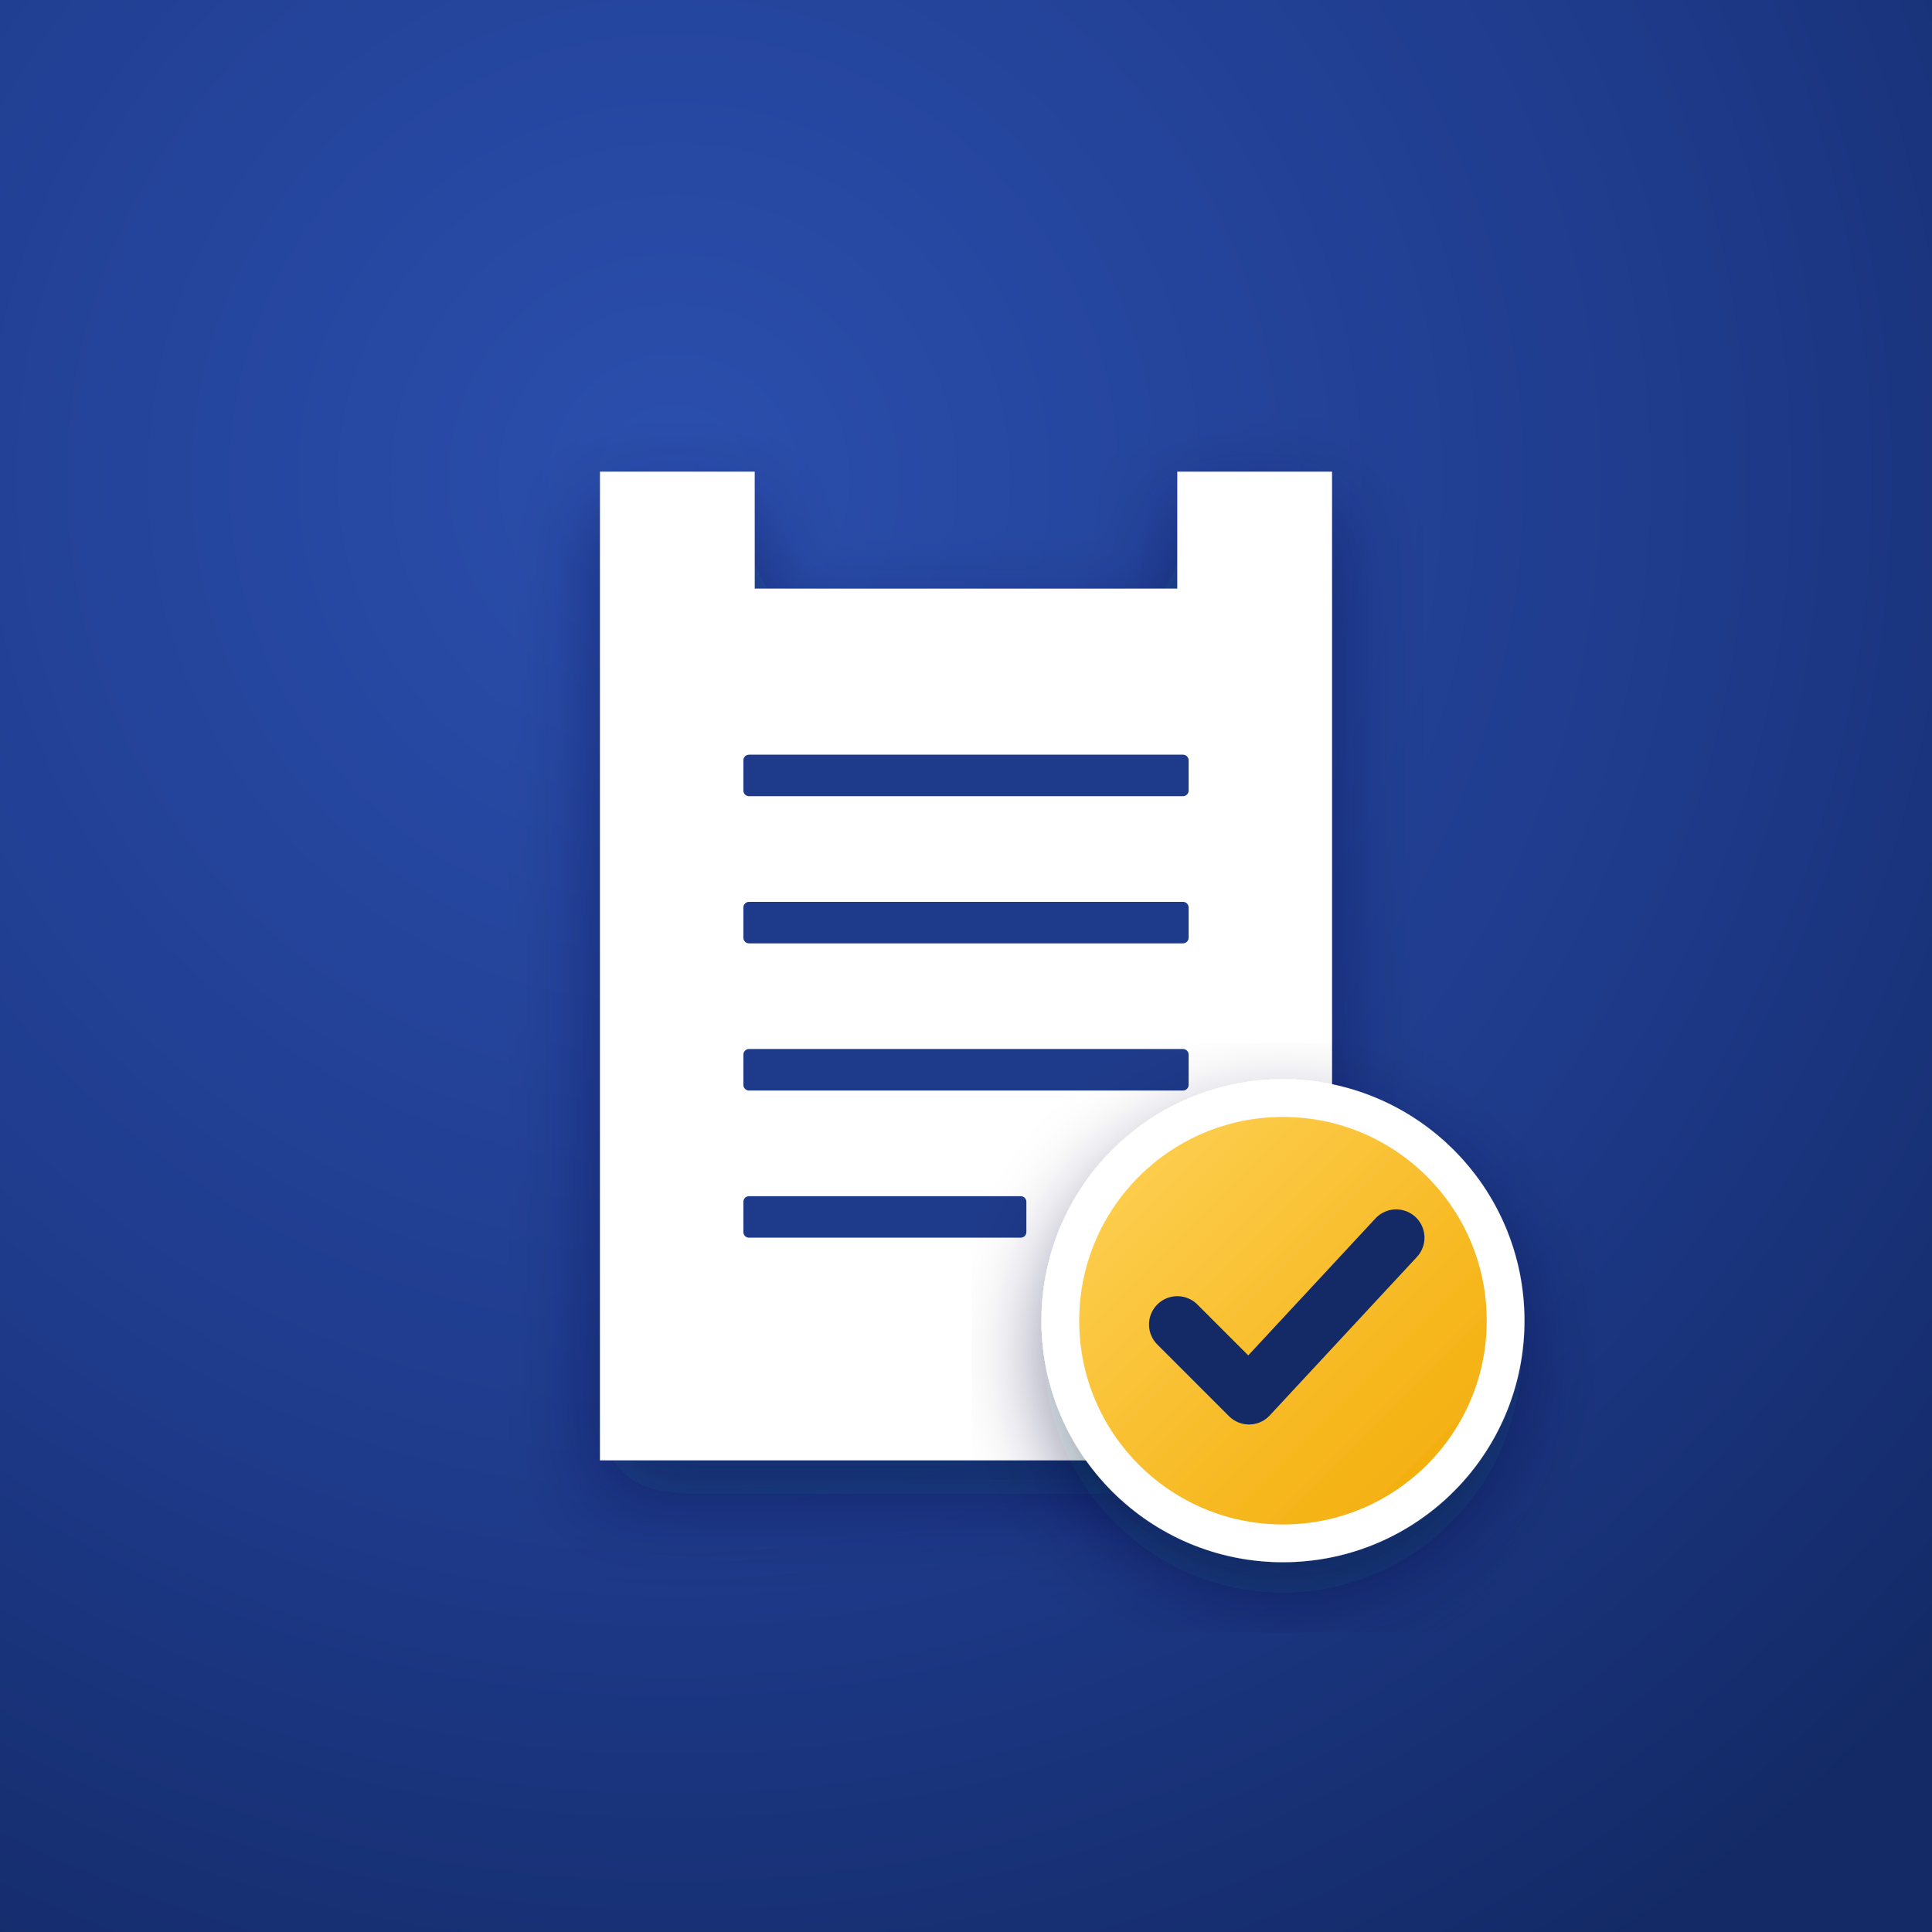
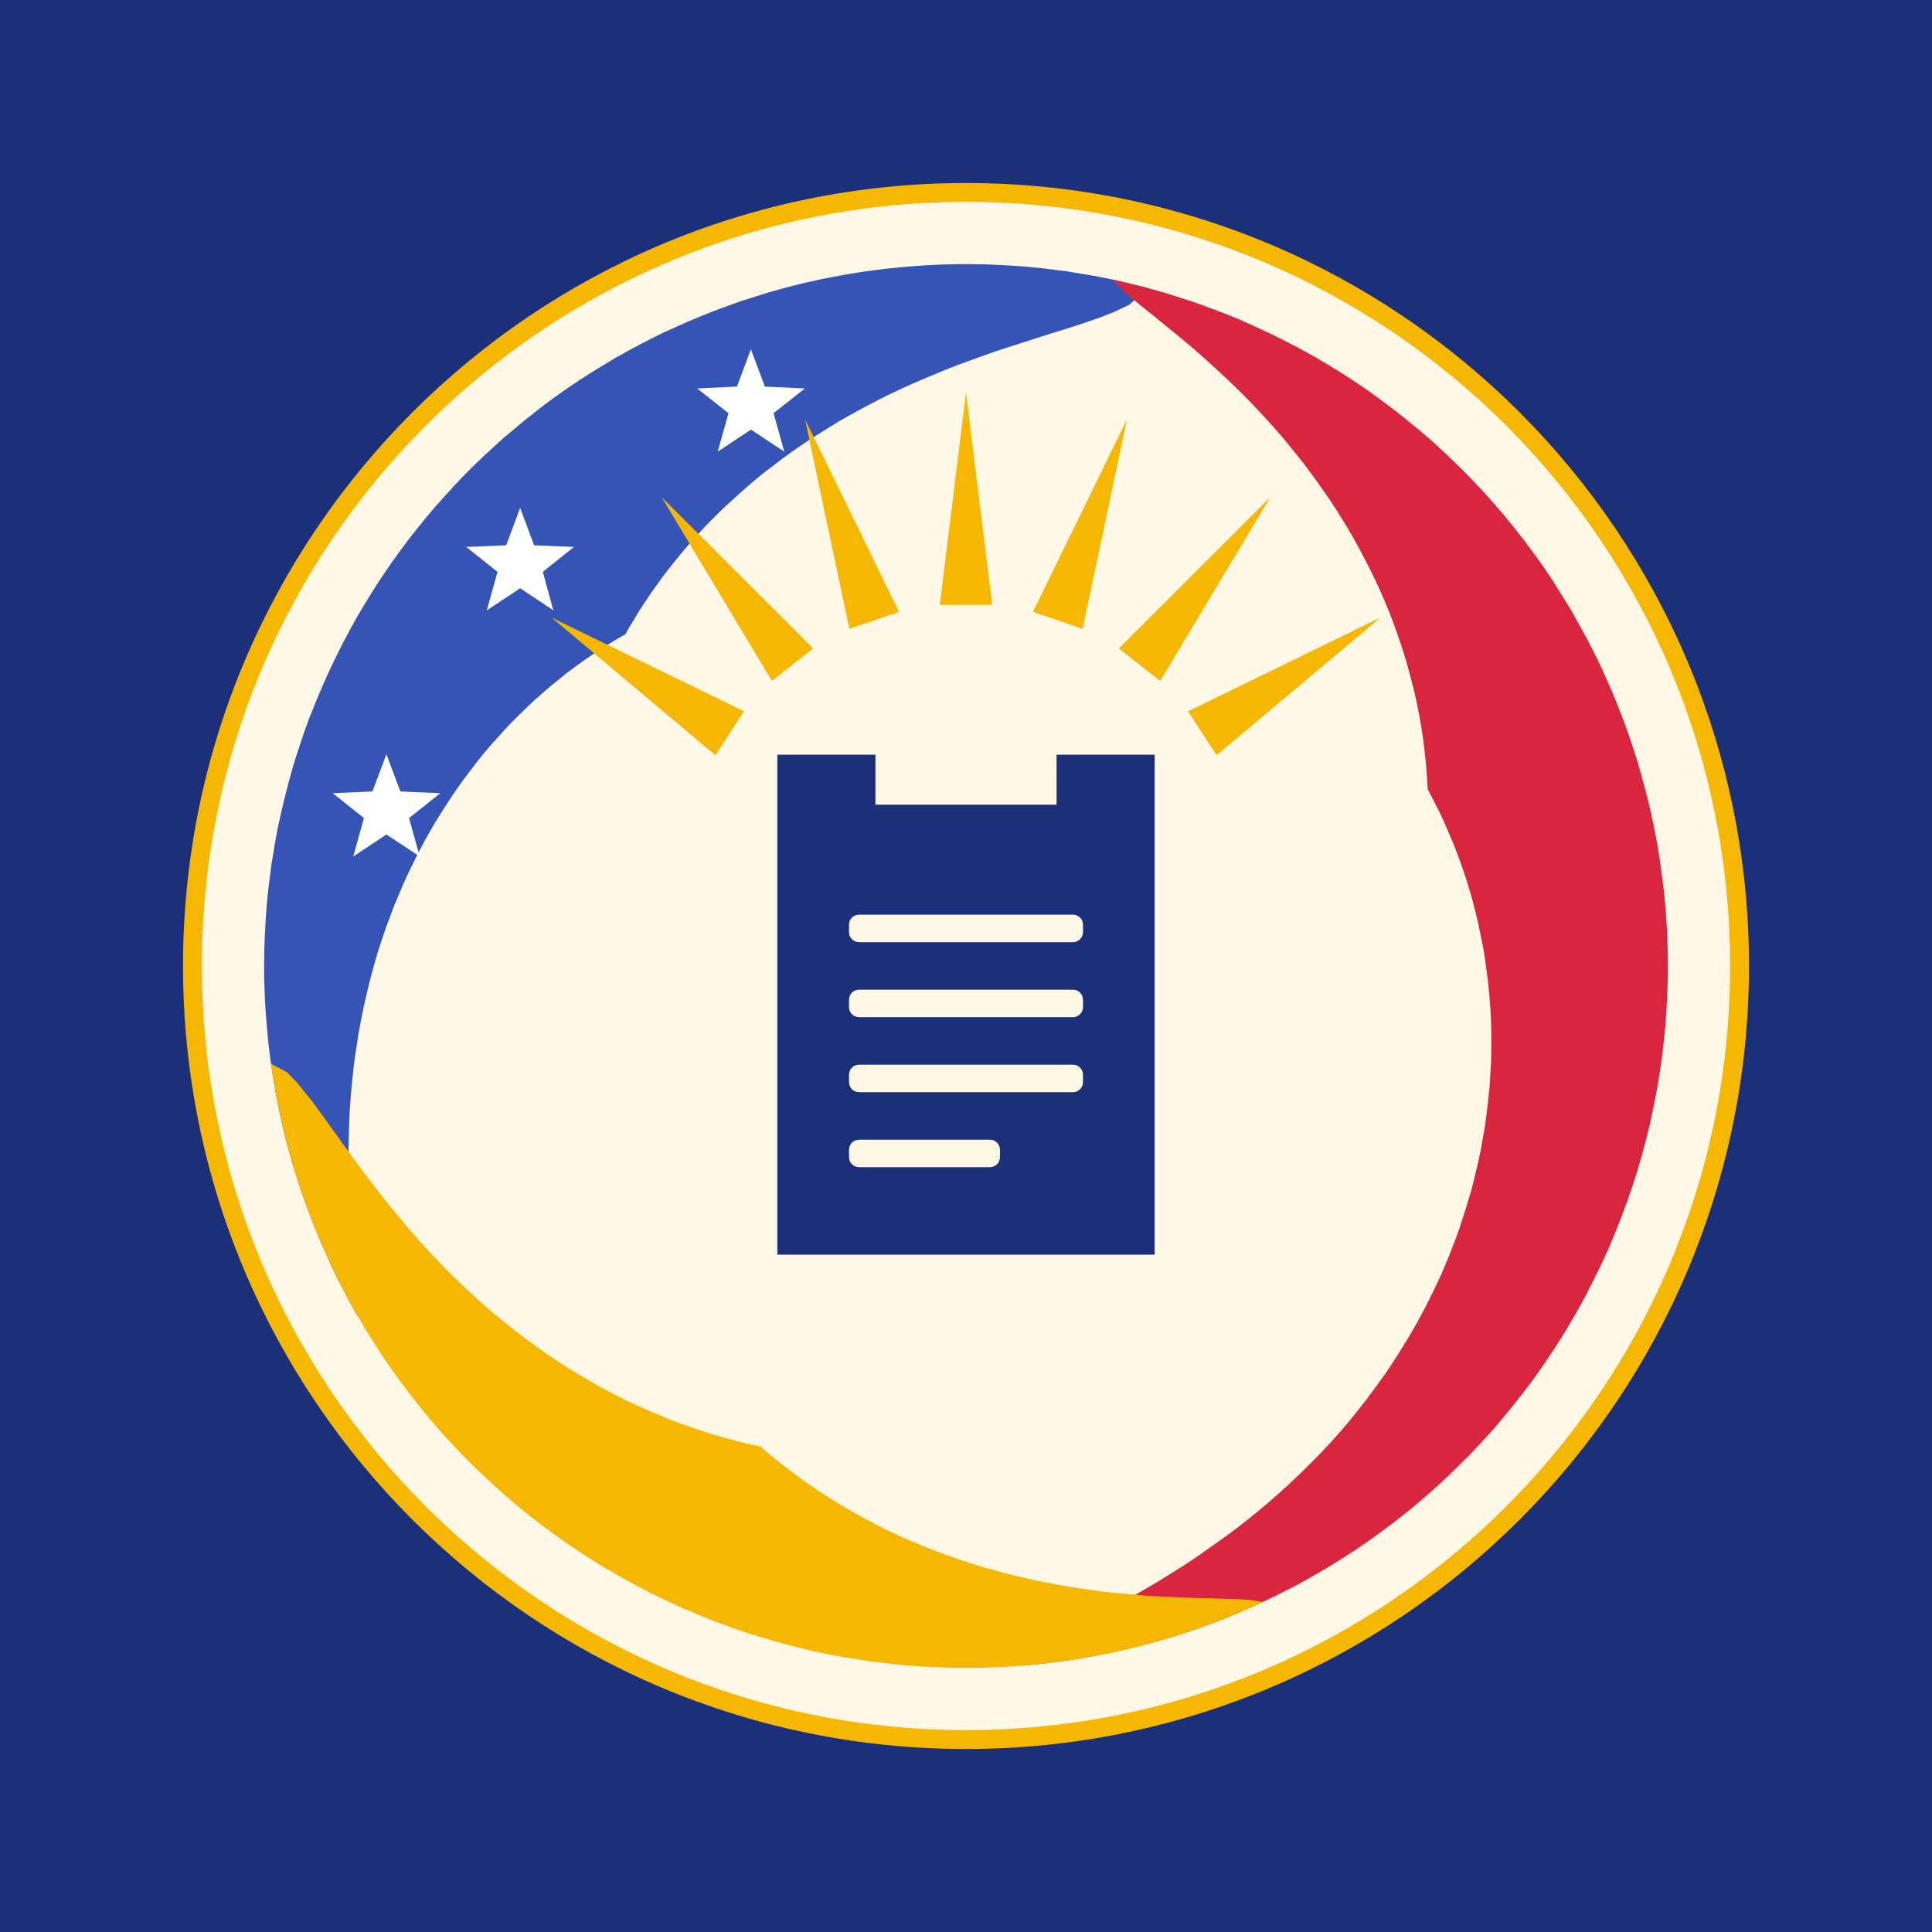
<svg xmlns="http://www.w3.org/2000/svg" viewBox="0 0 1024 1024" width="1024" height="1024">
-   <defs>
-     <radialGradient id="bg" cx="35%" cy="25%" r="90%">
-       <stop offset="0" stop-color="#2B4FAE" />
-       <stop offset="0.6" stop-color="#1E3A8A" />
-       <stop offset="1" stop-color="#132A66" />
-     </radialGradient>
-     <linearGradient id="gold" x1="0" y1="0" x2="1" y2="1">
-       <stop offset="0" stop-color="#FFD45C" />
-       <stop offset="1" stop-color="#F2A900" />
-     </linearGradient>
-     <filter id="sh" x="-20%" y="-20%" width="140%" height="140%">
-       <feDropShadow dx="0" dy="18" stdDeviation="22" flood-color="#0A1840" flood-opacity="0.45" />
-     </filter>
-   </defs>
-   <rect width="1024" height="1024" fill="url(#bg)" />
-   <g filter="url(#sh)">
-     <path d="M318 250 h82 v62 h224 v-62 h82 v524 h-388 z" fill="#FFFFFF" />
-   </g>
-   <g fill="#1E3A8A">
-     <rect x="394" y="400" width="236" height="22" rx="3" />
-     <rect x="394" y="478" width="236" height="22" rx="3" />
-     <rect x="394" y="556" width="236" height="22" rx="3" />
-     <rect x="394" y="634" width="150" height="22" rx="3" />
-   </g>
-   <g filter="url(#sh)">
-     <circle cx="680" cy="700" r="118" fill="url(#gold)" stroke="#FFFFFF" stroke-width="20" />
-   </g>
-   <path d="M624 702 l38 38 l78 -84" fill="none" stroke="#132A66" stroke-width="30" stroke-linecap="round" stroke-linejoin="round" />
+   <rect width="1024" height="1024" fill="#1B2F7A" />
+   <path d="M991.0,512.0 L990.9,516.2 L990.6,520.4 L990.1,524.5 L989.3,528.7 L988.4,532.8 L987.4,536.9 L986.1,541.0 L984.8,545.1 L983.3,549.1 L981.8,553.1 L980.1,557.1 L978.5,561.0 L976.8,565.0 L975.2,568.9 L973.5,572.8 L971.9,576.6 L970.4,580.5 L969.0,584.4 L967.7,588.3 L966.5,592.1 L965.5,596.0 L964.6,600.0 L963.8,603.9 L963.1,607.9 L962.6,611.9 L962.2,615.9 L961.9,620.0 L961.8,624.1 L961.7,628.3 L961.6,632.5 L961.7,636.7 L961.7,640.9 L961.7,645.2 L961.8,649.5 L961.7,653.8 L961.6,658.1 L961.5,662.4 L961.2,666.7 L960.7,670.9 L960.1,675.1 L959.4,679.3 L958.5,683.4 L957.3,687.4 L956.0,691.4 L954.5,695.3 L952.8,699.1 L951.0,702.9 L948.9,706.5 L946.6,710.1 L944.2,713.5 L941.7,716.9 L939.0,720.2 L936.1,723.5 L933.3,726.6 L930.3,729.7 L927.3,732.8 L924.2,735.8 L921.2,738.8 L918.1,741.8 L915.1,744.8 L912.2,747.7 L909.3,750.7 L906.5,753.8 L903.8,756.9 L901.3,760.0 L898.8,763.2 L896.4,766.5 L894.2,769.8 L892.1,773.2 L890.1,776.7 L888.2,780.3 L886.3,784.0 L884.6,787.7 L882.9,791.5 L881.3,795.4 L879.7,799.3 L878.1,803.2 L876.5,807.2 L874.9,811.2 L873.2,815.1 L871.5,819.0 L869.7,822.9 L867.8,826.8 L865.8,830.5 L863.6,834.2 L861.3,837.7 L858.9,841.2 L856.3,844.5 L853.6,847.7 L850.7,850.7 L847.7,853.6 L844.5,856.3 L841.2,858.9 L837.7,861.3 L834.2,863.6 L830.5,865.8 L826.8,867.8 L822.9,869.7 L819.0,871.5 L815.1,873.2 L811.2,874.9 L807.2,876.5 L803.2,878.1 L799.3,879.7 L795.4,881.3 L791.5,882.9 L787.7,884.6 L784.0,886.3 L780.3,888.2 L776.7,890.1 L773.2,892.1 L769.8,894.2 L766.5,896.4 L763.2,898.8 L760.0,901.3 L756.9,903.8 L753.8,906.5 L750.7,909.3 L747.7,912.2 L744.8,915.1 L741.8,918.1 L738.8,921.2 L735.8,924.2 L732.8,927.3 L729.7,930.3 L726.6,933.3 L723.5,936.1 L720.2,939.0 L716.9,941.7 L713.5,944.2 L710.1,946.6 L706.5,948.9 L702.9,951.0 L699.1,952.8 L695.3,954.5 L691.4,956.0 L687.4,957.3 L683.4,958.5 L679.3,959.4 L675.1,960.1 L670.9,960.7 L666.7,961.2 L662.4,961.5 L658.1,961.6 L653.8,961.7 L649.5,961.8 L645.2,961.7 L640.9,961.7 L636.7,961.7 L632.5,961.6 L628.3,961.7 L624.1,961.8 L620.0,961.9 L615.9,962.2 L611.9,962.6 L607.9,963.1 L603.9,963.8 L600.0,964.6 L596.0,965.5 L592.1,966.5 L588.3,967.7 L584.4,969.0 L580.5,970.4 L576.6,971.9 L572.8,973.5 L568.9,975.2 L565.0,976.8 L561.0,978.5 L557.1,980.1 L553.1,981.8 L549.1,983.3 L545.1,984.8 L541.0,986.1 L536.9,987.4 L532.8,988.4 L528.7,989.3 L524.5,990.1 L520.4,990.6 L516.2,990.9 L512.0,991.0 L507.8,990.9 L503.6,990.6 L499.5,990.1 L495.3,989.3 L491.2,988.4 L487.1,987.4 L483.0,986.1 L478.9,984.8 L474.9,983.3 L470.9,981.8 L466.9,980.1 L463.0,978.5 L459.0,976.8 L455.1,975.2 L451.2,973.5 L447.4,971.9 L443.5,970.4 L439.6,969.0 L435.7,967.7 L431.9,966.5 L428.0,965.5 L424.0,964.6 L420.1,963.8 L416.1,963.1 L412.1,962.6 L408.1,962.2 L404.0,961.9 L399.9,961.8 L395.7,961.7 L391.5,961.6 L387.3,961.7 L383.1,961.7 L378.8,961.7 L374.5,961.8 L370.2,961.7 L365.9,961.6 L361.6,961.5 L357.3,961.2 L353.1,960.7 L348.9,960.1 L344.7,959.4 L340.6,958.5 L336.6,957.3 L332.6,956.0 L328.7,954.5 L324.9,952.8 L321.1,951.0 L317.5,948.9 L313.9,946.6 L310.5,944.2 L307.1,941.7 L303.8,939.0 L300.5,936.1 L297.4,933.3 L294.3,930.3 L291.2,927.3 L288.2,924.2 L285.2,921.2 L282.2,918.1 L279.3,915.1 L276.3,912.2 L273.3,909.3 L270.2,906.5 L267.1,903.8 L264.0,901.3 L260.8,898.8 L257.5,896.4 L254.2,894.2 L250.8,892.1 L247.3,890.1 L243.7,888.2 L240.0,886.3 L236.3,884.6 L232.5,882.9 L228.6,881.3 L224.7,879.7 L220.8,878.1 L216.8,876.5 L212.8,874.9 L208.9,873.2 L205.0,871.5 L201.1,869.7 L197.2,867.8 L193.5,865.8 L189.8,863.6 L186.3,861.3 L182.8,858.9 L179.5,856.3 L176.3,853.6 L173.3,850.7 L170.4,847.7 L167.7,844.5 L165.1,841.2 L162.7,837.7 L160.4,834.2 L158.2,830.5 L156.2,826.8 L154.3,822.9 L152.5,819.0 L150.8,815.1 L149.1,811.2 L147.5,807.2 L145.9,803.2 L144.3,799.3 L142.7,795.4 L141.1,791.5 L139.4,787.7 L137.7,784.0 L135.8,780.3 L133.9,776.7 L131.9,773.2 L129.8,769.8 L127.6,766.5 L125.2,763.2 L122.7,760.0 L120.2,756.9 L117.5,753.8 L114.7,750.7 L111.8,747.7 L108.9,744.8 L105.9,741.8 L102.8,738.8 L99.8,735.8 L96.7,732.8 L93.7,729.7 L90.7,726.6 L87.9,723.5 L85.0,720.2 L82.3,716.9 L79.8,713.5 L77.4,710.1 L75.1,706.5 L73.0,702.9 L71.2,699.1 L69.5,695.3 L68.0,691.4 L66.7,687.4 L65.5,683.4 L64.6,679.3 L63.9,675.1 L63.3,670.9 L62.8,666.7 L62.5,662.4 L62.4,658.1 L62.3,653.8 L62.2,649.5 L62.3,645.2 L62.3,640.9 L62.3,636.7 L62.4,632.5 L62.3,628.3 L62.2,624.1 L62.1,620.0 L61.8,615.9 L61.4,611.9 L60.9,607.9 L60.2,603.9 L59.4,600.0 L58.5,596.0 L57.5,592.1 L56.3,588.3 L55.0,584.4 L53.6,580.5 L52.1,576.6 L50.5,572.8 L48.8,568.9 L47.2,565.0 L45.5,561.0 L43.9,557.1 L42.2,553.1 L40.7,549.1 L39.2,545.1 L37.9,541.0 L36.6,536.9 L35.6,532.8 L34.7,528.7 L33.9,524.5 L33.4,520.4 L33.1,516.2 L33.0,512.0 L33.1,507.8 L33.4,503.6 L33.9,499.5 L34.7,495.3 L35.6,491.2 L36.6,487.1 L37.9,483.0 L39.2,478.9 L40.7,474.9 L42.2,470.9 L43.9,466.9 L45.5,463.0 L47.2,459.0 L48.8,455.1 L50.5,451.2 L52.1,447.4 L53.6,443.5 L55.0,439.6 L56.3,435.7 L57.5,431.9 L58.5,428.0 L59.4,424.0 L60.2,420.1 L60.9,416.1 L61.4,412.1 L61.8,408.1 L62.1,404.0 L62.2,399.9 L62.3,395.7 L62.4,391.5 L62.3,387.3 L62.3,383.1 L62.3,378.8 L62.2,374.5 L62.3,370.2 L62.4,365.9 L62.5,361.6 L62.8,357.3 L63.3,353.1 L63.9,348.9 L64.6,344.7 L65.5,340.6 L66.7,336.6 L68.0,332.6 L69.5,328.7 L71.2,324.9 L73.0,321.1 L75.1,317.5 L77.4,313.9 L79.8,310.5 L82.3,307.1 L85.0,303.8 L87.9,300.5 L90.7,297.4 L93.7,294.3 L96.7,291.2 L99.8,288.2 L102.8,285.2 L105.9,282.2 L108.9,279.2 L111.8,276.3 L114.7,273.3 L117.5,270.2 L120.2,267.1 L122.7,264.0 L125.2,260.8 L127.6,257.5 L129.8,254.2 L131.9,250.8 L133.9,247.3 L135.8,243.7 L137.7,240.0 L139.4,236.3 L141.1,232.5 L142.7,228.6 L144.3,224.7 L145.9,220.8 L147.5,216.8 L149.1,212.8 L150.8,208.9 L152.5,205.0 L154.3,201.1 L156.2,197.2 L158.2,193.5 L160.4,189.8 L162.7,186.3 L165.1,182.8 L167.7,179.5 L170.4,176.3 L173.3,173.3 L176.3,170.4 L179.5,167.7 L182.8,165.1 L186.3,162.7 L189.8,160.4 L193.5,158.2 L197.2,156.2 L201.1,154.3 L205.0,152.5 L208.9,150.8 L212.8,149.1 L216.8,147.5 L220.8,145.9 L224.7,144.3 L228.6,142.7 L232.5,141.1 L236.3,139.4 L240.0,137.7 L243.7,135.8 L247.3,133.9 L250.8,131.9 L254.2,129.8 L257.5,127.6 L260.8,125.2 L264.0,122.7 L267.1,120.2 L270.2,117.5 L273.3,114.7 L276.3,111.8 L279.2,108.9 L282.2,105.9 L285.2,102.8 L288.2,99.8 L291.2,96.7 L294.3,93.7 L297.4,90.7 L300.5,87.9 L303.8,85.0 L307.1,82.3 L310.5,79.8 L313.9,77.4 L317.5,75.1 L321.1,73.0 L324.9,71.2 L328.7,69.5 L332.6,68.0 L336.6,66.7 L340.6,65.5 L344.7,64.6 L348.9,63.9 L353.1,63.3 L357.3,62.8 L361.6,62.5 L365.9,62.4 L370.2,62.3 L374.5,62.2 L378.8,62.3 L383.1,62.3 L387.3,62.3 L391.5,62.4 L395.7,62.3 L399.9,62.2 L404.0,62.1 L408.1,61.8 L412.1,61.4 L416.1,60.9 L420.1,60.2 L424.0,59.4 L428.0,58.5 L431.9,57.5 L435.7,56.3 L439.6,55.0 L443.5,53.6 L447.4,52.1 L451.2,50.5 L455.1,48.8 L459.0,47.2 L463.0,45.5 L466.9,43.9 L470.9,42.2 L474.9,40.7 L478.9,39.2 L483.0,37.9 L487.1,36.6 L491.2,35.6 L495.3,34.7 L499.5,33.9 L503.6,33.4 L507.8,33.1 L512.0,33.0 L516.2,33.1 L520.4,33.4 L524.5,33.9 L528.7,34.7 L532.8,35.6 L536.9,36.6 L541.0,37.9 L545.1,39.2 L549.1,40.7 L553.1,42.2 L557.1,43.9 L561.0,45.5 L565.0,47.2 L568.9,48.8 L572.8,50.5 L576.6,52.1 L580.5,53.6 L584.4,55.0 L588.3,56.3 L592.1,57.5 L596.0,58.5 L600.0,59.4 L603.9,60.2 L607.9,60.9 L611.9,61.4 L615.9,61.8 L620.0,62.1 L624.1,62.2 L628.3,62.3 L632.5,62.4 L636.7,62.3 L640.9,62.3 L645.2,62.3 L649.5,62.2 L653.8,62.3 L658.1,62.4 L662.4,62.5 L666.7,62.8 L670.9,63.3 L675.1,63.9 L679.3,64.6 L683.4,65.5 L687.4,66.7 L691.4,68.0 L695.3,69.5 L699.1,71.2 L702.9,73.0 L706.5,75.1 L710.1,77.4 L713.5,79.8 L716.9,82.3 L720.2,85.0 L723.5,87.9 L726.6,90.7 L729.7,93.7 L732.8,96.7 L735.8,99.8 L738.8,102.8 L741.8,105.9 L744.8,108.9 L747.7,111.8 L750.7,114.7 L753.8,117.5 L756.9,120.2 L760.0,122.7 L763.2,125.2 L766.5,127.6 L769.8,129.8 L773.2,131.9 L776.7,133.9 L780.3,135.8 L784.0,137.7 L787.7,139.4 L791.5,141.1 L795.4,142.7 L799.3,144.3 L803.2,145.9 L807.2,147.5 L811.2,149.1 L815.1,150.8 L819.0,152.5 L822.9,154.3 L826.8,156.2 L830.5,158.2 L834.2,160.4 L837.7,162.7 L841.2,165.1 L844.5,167.7 L847.7,170.4 L850.7,173.3 L853.6,176.3 L856.3,179.5 L858.9,182.8 L861.3,186.3 L863.6,189.8 L865.8,193.5 L867.8,197.2 L869.7,201.1 L871.5,205.0 L873.2,208.9 L874.9,212.8 L876.5,216.8 L878.1,220.8 L879.7,224.7 L881.3,228.6 L882.9,232.5 L884.6,236.3 L886.3,240.0 L888.2,243.7 L890.1,247.3 L892.1,250.8 L894.2,254.2 L896.4,257.5 L898.8,260.8 L901.3,264.0 L903.8,267.1 L906.5,270.2 L909.3,273.3 L912.2,276.3 L915.1,279.2 L918.1,282.2 L921.2,285.2 L924.2,288.2 L927.3,291.2 L930.3,294.3 L933.3,297.4 L936.1,300.5 L939.0,303.8 L941.7,307.1 L944.2,310.5 L946.6,313.9 L948.9,317.5 L951.0,321.1 L952.8,324.9 L954.5,328.7 L956.0,332.6 L957.3,336.6 L958.5,340.6 L959.4,344.7 L960.1,348.9 L960.7,353.1 L961.2,357.3 L961.5,361.6 L961.6,365.9 L961.7,370.2 L961.8,374.5 L961.7,378.8 L961.7,383.1 L961.7,387.3 L961.6,391.5 L961.7,395.7 L961.8,399.9 L961.9,404.0 L962.2,408.1 L962.6,412.1 L963.1,416.1 L963.8,420.1 L964.6,424.0 L965.5,428.0 L966.5,431.9 L967.7,435.7 L969.0,439.6 L970.4,443.5 L971.9,447.4 L973.5,451.2 L975.2,455.1 L976.8,459.0 L978.5,463.0 L980.1,466.9 L981.8,470.9 L983.3,474.9 L984.8,478.9 L986.1,483.0 L987.4,487.1 L988.4,491.2 L989.3,495.3 L990.1,499.5 L990.6,503.6 L990.9,507.8 L991.0,512.0Z" fill="#1B2F7A" stroke="#F5B700" stroke-width="0" />
+   <circle cx="512" cy="512" r="410" fill="#FFF8E7" />
+   <circle cx="512" cy="512" r="410" fill="none" stroke="#F5B700" stroke-width="10" />
+   <path d="M189.8,698.0 L186.2,691.6 L182.8,685.2 L179.4,678.7 L176.2,672.2 L173.2,665.5 L170.2,658.8 L167.4,652.1 L164.7,645.3 L162.2,638.5 L159.7,631.6 L157.5,624.6 L155.3,617.7 L153.3,610.6 L151.4,603.6 L149.7,596.5 L148.1,589.3 L146.7,582.2 L145.4,575.0 L144.2,567.8 L143.2,560.6 L142.3,553.3 L141.6,546.0 L141.0,538.8 L140.5,531.5 L140.2,524.2 L140.0,516.9 L140.0,509.6 L140.1,502.3 L140.4,495.0 L140.8,487.7 L141.3,480.4 L142.0,473.1 L142.9,465.9 L143.8,458.6 L145.0,451.4 L146.2,444.2 L147.6,437.0 L149.2,429.9 L150.9,422.8 L152.7,415.7 L154.6,408.7 L156.7,401.7 L159.0,394.7 L161.3,387.8 L163.8,381.0 L166.5,374.2 L169.3,367.4 L172.2,360.7 L175.2,354.1 L178.4,347.5 L181.7,340.9 L185.1,334.5 L188.6,328.1 L192.3,321.8 L196.1,315.6 L200.0,309.4 L204.1,303.3 L208.2,297.3 L212.5,291.4 L216.9,285.5 L221.4,279.8 L226.0,274.1 L230.7,268.6 L235.6,263.1 L240.5,257.7 L245.5,252.4 L250.7,247.2 L255.9,242.2 L261.3,237.2 L266.7,232.3 L272.3,227.6 L277.9,222.9 L283.6,218.4 L289.4,213.9 L295.3,209.6 L301.3,205.4 L307.4,201.3 L313.5,197.4 L319.7,193.6 L326.0,189.8 L332.4,186.2 L338.8,182.8 L345.3,179.4 L351.8,176.2 L358.5,173.2 L365.2,170.2 L371.9,167.4 L378.7,164.7 L385.5,162.2 L392.4,159.7 L399.4,157.5 L406.3,155.3 L413.4,153.3 L420.4,151.4 L427.5,149.7 L434.7,148.1 L441.8,146.7 L449.0,145.4 L456.2,144.2 L463.4,143.2 L470.7,142.3 L478.0,141.6 L485.2,141.0 L492.5,140.5 L499.8,140.2 L507.1,140.0 L514.4,140.0 L521.7,140.1 L529.0,140.4 L536.3,140.8 L543.6,141.3 L550.9,142.0 L558.1,142.9 L565.4,143.8 L572.6,145.0 L579.8,146.2 L587.0,147.6 L594.1,149.2 L601.2,150.9 L608.3,152.7 L608.3,152.7 L598.6,161.5 L590.4,165.4 L582.7,168.4 L575.2,171.0 L567.9,173.4 L560.8,175.6 L553.8,177.8 L546.9,180.0 L540.1,182.2 L533.5,184.3 L526.9,186.5 L520.5,188.8 L514.1,191.1 L507.8,193.4 L501.6,195.8 L495.6,198.3 L489.6,200.8 L483.6,203.4 L477.8,206.0 L472.1,208.7 L466.4,211.5 L460.9,214.4 L455.4,217.3 L450.0,220.3 L444.7,223.3 L439.5,226.5 L434.4,229.7 L429.3,232.9 L424.4,236.2 L419.5,239.6 L414.8,243.0 L410.1,246.6 L405.5,250.1 L401.0,253.7 L396.7,257.4 L392.4,261.2 L388.2,265.0 L384.0,268.8 L380.0,272.7 L376.1,276.6 L372.3,280.6 L368.6,284.7 L364.9,288.8 L361.4,292.9 L358.0,297.1 L354.6,301.3 L351.4,305.5 L348.3,309.8 L345.2,314.1 L342.3,318.5 L339.4,322.8 L336.7,327.3 L334.0,331.7 L331.5,336.2 L327.0,338.7 L322.6,341.4 L318.1,344.2 L313.8,347.1 L309.4,350.1 L305.1,353.2 L300.8,356.4 L296.6,359.8 L292.4,363.2 L288.3,366.7 L284.2,370.3 L280.1,374.1 L276.2,377.9 L272.2,381.8 L268.4,385.8 L264.6,390.0 L260.8,394.2 L257.1,398.5 L253.5,402.9 L250.0,407.5 L246.5,412.1 L243.1,416.8 L239.8,421.6 L236.6,426.5 L233.4,431.5 L230.3,436.5 L227.3,441.7 L224.4,446.9 L221.6,452.3 L218.9,457.7 L216.2,463.2 L213.7,468.7 L211.3,474.4 L208.9,480.1 L206.7,486.0 L204.5,491.8 L202.5,497.8 L200.5,503.8 L198.7,509.9 L197.0,516.1 L195.4,522.4 L193.9,528.7 L192.5,535.0 L191.2,541.5 L190.0,548.0 L189.0,554.5 L188.0,561.1 L187.2,567.8 L186.5,574.5 L185.9,581.3 L185.4,588.1 L185.1,595.0 L184.9,602.0 L184.7,608.9 L184.7,616.0 L184.9,623.1 L185.1,630.2 L185.4,637.4 L185.9,644.6 L186.4,651.9 L187.0,659.2 L187.7,666.7 L188.5,674.2 L189.3,681.8 L189.9,689.6 L189.8,698.0Z" fill="#3554B5" />
+   <path d="M589.3,148.1 L597.9,150.1 L606.5,152.2 L615.0,154.5 L623.4,157.1 L631.8,159.8 L640.1,162.8 L648.4,165.9 L656.6,169.2 L664.6,172.8 L672.6,176.5 L680.5,180.4 L688.4,184.5 L696.1,188.7 L703.7,193.2 L711.2,197.8 L718.6,202.6 L725.9,207.6 L733.0,212.8 L740.0,218.1 L746.9,223.6 L753.7,229.2 L760.4,235.0 L766.8,241.0 L773.2,247.1 L779.4,253.4 L785.5,259.8 L791.4,266.4 L797.1,273.0 L802.7,279.9 L808.1,286.8 L813.4,293.9 L818.5,301.1 L823.4,308.4 L828.1,315.9 L832.7,323.4 L837.0,331.1 L841.2,338.8 L845.3,346.7 L849.1,354.6 L852.7,362.7 L856.2,370.8 L859.4,379.0 L862.5,387.3 L865.3,395.6 L868.0,404.0 L870.4,412.5 L872.7,421.0 L874.8,429.6 L876.6,438.2 L878.3,446.9 L879.7,455.6 L880.9,464.3 L882.0,473.1 L882.8,481.8 L883.4,490.6 L883.8,499.4 L884.0,508.3 L884.0,517.1 L883.7,525.9 L883.3,534.7 L882.7,543.5 L881.8,552.3 L880.8,561.0 L879.5,569.8 L878.0,578.5 L876.3,587.1 L874.5,595.7 L872.4,604.3 L870.1,612.8 L867.6,621.3 L864.9,629.7 L862.0,638.0 L858.9,646.3 L855.6,654.5 L852.2,662.6 L848.5,670.6 L844.6,678.5 L840.6,686.4 L836.4,694.1 L832.0,701.7 L827.4,709.3 L822.6,716.7 L817.7,724.0 L812.6,731.2 L807.3,738.2 L801.8,745.2 L796.2,752.0 L790.5,758.7 L784.5,765.2 L778.5,771.6 L772.2,777.8 L765.9,783.9 L759.3,789.9 L752.7,795.6 L745.9,801.3 L739.0,806.7 L731.9,812.0 L724.7,817.2 L717.5,822.1 L710.0,826.9 L702.5,831.5 L694.9,835.9 L687.2,840.2 L679.3,844.2 L671.4,848.1 L663.4,851.8 L655.3,855.3 L647.1,858.6 L638.9,861.7 L630.6,864.6 L622.2,867.3 L613.7,869.8 L605.2,872.1 L596.6,874.2 L588.0,876.1 L579.4,877.8 L570.7,879.3 L562.0,880.6 L553.2,881.7 L544.4,882.6 L544.4,882.6 L552.3,873.7 L560.3,868.5 L568.2,864.0 L576.0,859.6 L583.7,855.4 L591.3,851.3 L598.7,847.1 L606.0,842.8 L613.2,838.6 L620.3,834.2 L627.3,829.8 L634.1,825.3 L640.8,820.6 L647.4,815.9 L653.9,811.2 L660.2,806.3 L666.4,801.3 L672.5,796.2 L678.4,791.0 L684.2,785.7 L689.8,780.4 L695.3,774.9 L700.7,769.4 L705.9,763.8 L711.0,758.1 L715.9,752.3 L720.6,746.4 L725.3,740.4 L729.7,734.4 L734.1,728.3 L738.2,722.2 L742.2,715.9 L746.1,709.6 L749.8,703.3 L753.3,696.9 L756.7,690.4 L759.9,683.9 L763.0,677.4 L765.9,670.8 L768.6,664.2 L771.2,657.5 L773.6,650.8 L775.8,644.1 L777.9,637.3 L779.9,630.6 L781.6,623.8 L783.2,617.0 L784.7,610.2 L785.9,603.4 L787.1,596.5 L788.0,589.7 L788.8,582.9 L789.5,576.1 L789.9,569.3 L790.3,562.5 L790.4,555.8 L790.4,549.0 L790.3,542.3 L790.0,535.6 L789.5,529.0 L788.9,522.4 L788.1,515.8 L787.2,509.2 L786.2,502.7 L784.9,496.3 L783.6,489.9 L782.1,483.6 L780.5,477.3 L778.7,471.1 L776.8,464.9 L774.7,458.8 L772.5,452.8 L770.2,446.9 L767.7,441.0 L765.2,435.2 L762.5,429.5 L759.6,423.9 L756.7,418.3 L756.3,411.7 L755.8,405.1 L755.1,398.5 L754.3,391.8 L753.3,385.1 L752.1,378.4 L750.7,371.6 L749.2,364.9 L747.4,358.1 L745.6,351.3 L743.5,344.5 L741.2,337.7 L738.8,330.9 L736.2,324.1 L733.4,317.4 L730.4,310.6 L727.2,303.9 L723.8,297.2 L720.3,290.5 L716.6,283.9 L712.7,277.3 L708.6,270.7 L704.3,264.2 L699.8,257.7 L695.2,251.3 L690.4,244.9 L685.3,238.6 L680.2,232.3 L674.8,226.1 L669.2,220.0 L663.5,213.9 L657.6,207.9 L651.5,202.0 L645.2,196.1 L638.8,190.3 L632.2,184.5 L625.4,178.8 L618.4,173.1 L611.3,167.3 L604.1,161.5 L596.7,155.4 L589.3,148.1Z" fill="#D7263D" />
+   <path d="M669.2,849.1 L663.9,851.6 L658.6,853.9 L653.3,856.1 L647.9,858.3 L642.5,860.3 L637.1,862.3 L631.6,864.2 L626.1,866.1 L620.6,867.8 L615.1,869.4 L609.5,871.0 L603.9,872.5 L598.3,873.9 L592.6,875.2 L587.0,876.4 L581.3,877.5 L575.6,878.5 L569.9,879.5 L564.1,880.3 L558.4,881.1 L552.7,881.8 L546.9,882.4 L541.1,882.9 L535.4,883.3 L529.6,883.6 L523.8,883.8 L518.0,884.0 L512.2,884.0 L506.4,884.0 L500.6,883.8 L494.9,883.6 L489.1,883.3 L483.3,882.9 L477.5,882.4 L471.8,881.8 L466.0,881.1 L460.3,880.4 L454.6,879.5 L448.8,878.6 L443.1,877.6 L437.5,876.5 L431.8,875.3 L426.2,874.0 L420.5,872.6 L414.9,871.1 L409.4,869.6 L403.8,867.9 L398.3,866.2 L392.8,864.4 L387.3,862.5 L381.9,860.5 L376.5,858.4 L371.1,856.3 L365.8,854.0 L360.4,851.7 L355.2,849.3 L349.9,846.8 L344.8,844.3 L339.6,841.6 L334.5,838.9 L329.4,836.1 L324.4,833.2 L319.4,830.3 L314.5,827.2 L309.6,824.1 L304.8,820.9 L300.0,817.7 L295.3,814.3 L290.6,810.9 L286.0,807.5 L281.4,803.9 L276.9,800.3 L272.4,796.6 L268.0,792.8 L263.7,789.0 L259.4,785.1 L255.2,781.1 L251.0,777.1 L246.9,773.0 L242.9,768.9 L238.9,764.6 L235.0,760.4 L231.2,756.0 L227.4,751.6 L223.8,747.2 L220.1,742.6 L216.6,738.1 L213.1,733.4 L209.7,728.8 L206.3,724.0 L203.1,719.3 L199.9,714.4 L196.8,709.5 L193.7,704.6 L190.8,699.6 L187.9,694.6 L185.1,689.6 L182.4,684.4 L179.7,679.3 L177.2,674.1 L174.7,668.9 L172.3,663.6 L170.0,658.3 L167.7,653.0 L165.6,647.6 L163.5,642.2 L161.5,636.7 L159.6,631.3 L157.8,625.8 L156.1,620.2 L154.5,614.7 L152.9,609.1 L151.4,603.5 L150.1,597.9 L148.8,592.3 L147.6,586.6 L146.4,580.9 L145.4,575.2 L144.5,569.5 L143.6,563.8 L143.6,563.8 L152.1,568.3 L156.9,573.2 L161.0,578.2 L164.9,583.0 L168.5,587.9 L172.0,592.7 L175.4,597.4 L178.8,602.1 L182.1,606.8 L185.4,611.3 L188.7,615.9 L192.0,620.3 L195.3,624.7 L198.6,629.1 L202.0,633.3 L205.3,637.6 L208.7,641.7 L212.1,645.8 L215.5,649.9 L218.9,653.9 L222.4,657.8 L225.9,661.7 L229.5,665.5 L233.0,669.2 L236.6,672.9 L240.2,676.5 L243.9,680.0 L247.5,683.5 L251.2,686.9 L255.0,690.3 L258.7,693.6 L262.5,696.8 L266.4,700.0 L270.2,703.1 L274.1,706.1 L278.0,709.1 L281.9,712.0 L285.8,714.8 L289.8,717.6 L293.8,720.3 L297.8,722.9 L301.8,725.5 L305.9,728.0 L310.0,730.4 L314.1,732.8 L318.2,735.1 L322.3,737.3 L326.5,739.5 L330.7,741.6 L334.8,743.6 L339.0,745.5 L343.2,747.4 L347.5,749.2 L351.7,751.0 L355.9,752.7 L360.2,754.3 L364.5,755.8 L368.7,757.3 L373.0,758.7 L377.3,760.1 L381.6,761.3 L385.9,762.6 L390.2,763.7 L394.5,764.8 L398.8,765.8 L403.1,766.7 L406.5,769.7 L410.0,772.6 L413.6,775.5 L417.3,778.3 L421.0,781.1 L424.7,783.9 L428.5,786.6 L432.4,789.2 L436.4,791.9 L440.4,794.4 L444.4,796.9 L448.6,799.4 L452.7,801.8 L457.0,804.1 L461.3,806.4 L465.6,808.7 L470.0,810.9 L474.5,813.0 L479.0,815.1 L483.6,817.1 L488.2,819.0 L492.9,820.9 L497.7,822.7 L502.5,824.5 L507.3,826.2 L512.2,827.8 L517.1,829.4 L522.1,830.9 L527.2,832.3 L532.2,833.7 L537.4,835.0 L542.6,836.2 L547.8,837.4 L553.1,838.5 L558.4,839.5 L563.7,840.5 L569.1,841.4 L574.6,842.2 L580.1,843.0 L585.6,843.7 L591.2,844.3 L596.8,844.8 L602.5,845.3 L608.2,845.8 L614.0,846.1 L619.8,846.4 L625.7,846.7 L631.6,846.9 L637.6,847.1 L643.6,847.2 L649.7,847.4 L656.0,847.6 L662.4,848.0 L669.2,849.1Z" fill="#F5B700" />
+   <polygon points="204.8,399.7 212.2,419.5 233.4,420.4 216.8,433.6 222.5,454.0 204.8,442.3 187.2,454.0 192.9,433.6 176.3,420.4 197.4,419.5" fill="#FFFFFF" />
+   <polygon points="275.7,269.2 283.1,289.0 304.2,289.9 287.7,303.1 293.3,323.5 275.7,311.8 258.0,323.5 263.7,303.1 247.1,289.9 268.3,289.0" fill="#FFFFFF" />
+   <polygon points="398.0,185.1 405.4,204.9 426.6,205.9 410.0,219.0 415.7,239.4 398.0,227.7 380.4,239.4 386.1,219.0 369.5,205.9 390.6,204.9" fill="#FFFFFF" />
+   <polygon points="379.2,400.3 292.3,327.3 394.3,377.0" fill="#F5B700" />
+   <polygon points="409.1,360.9 350.7,263.5 431.0,343.7" fill="#F5B700" />
+   <polygon points="450.2,333.3 426.7,222.3 476.5,324.3" fill="#F5B700" />
+   <polygon points="498.1,320.6 512.0,208.0 525.9,320.6" fill="#F5B700" />
+   <polygon points="547.5,324.3 597.3,222.3 573.8,333.3" fill="#F5B700" />
+   <polygon points="593.0,343.7 673.3,263.5 614.9,360.9" fill="#F5B700" />
+   <polygon points="629.7,377.0 731.7,327.3 644.8,400.3" fill="#F5B700" />
+   <path d="M412 400 h52.0 v26.5 h96.0 v-26.5 h52.0 v265 h-200 z" fill="#1B2F7A" />
+   <rect x="450.0" y="484.8" width="124.0" height="14.575" rx="5.3" fill="#FFF8E7" />
+   <rect x="450.0" y="524.55" width="124.0" height="14.575" rx="5.3" fill="#FFF8E7" />
+   <rect x="450.0" y="564.3" width="124.0" height="14.575" rx="5.3" fill="#FFF8E7" />
+   <rect x="450.0" y="604.05" width="80.0" height="14.575" rx="5.3" fill="#FFF8E7" />
</svg>
